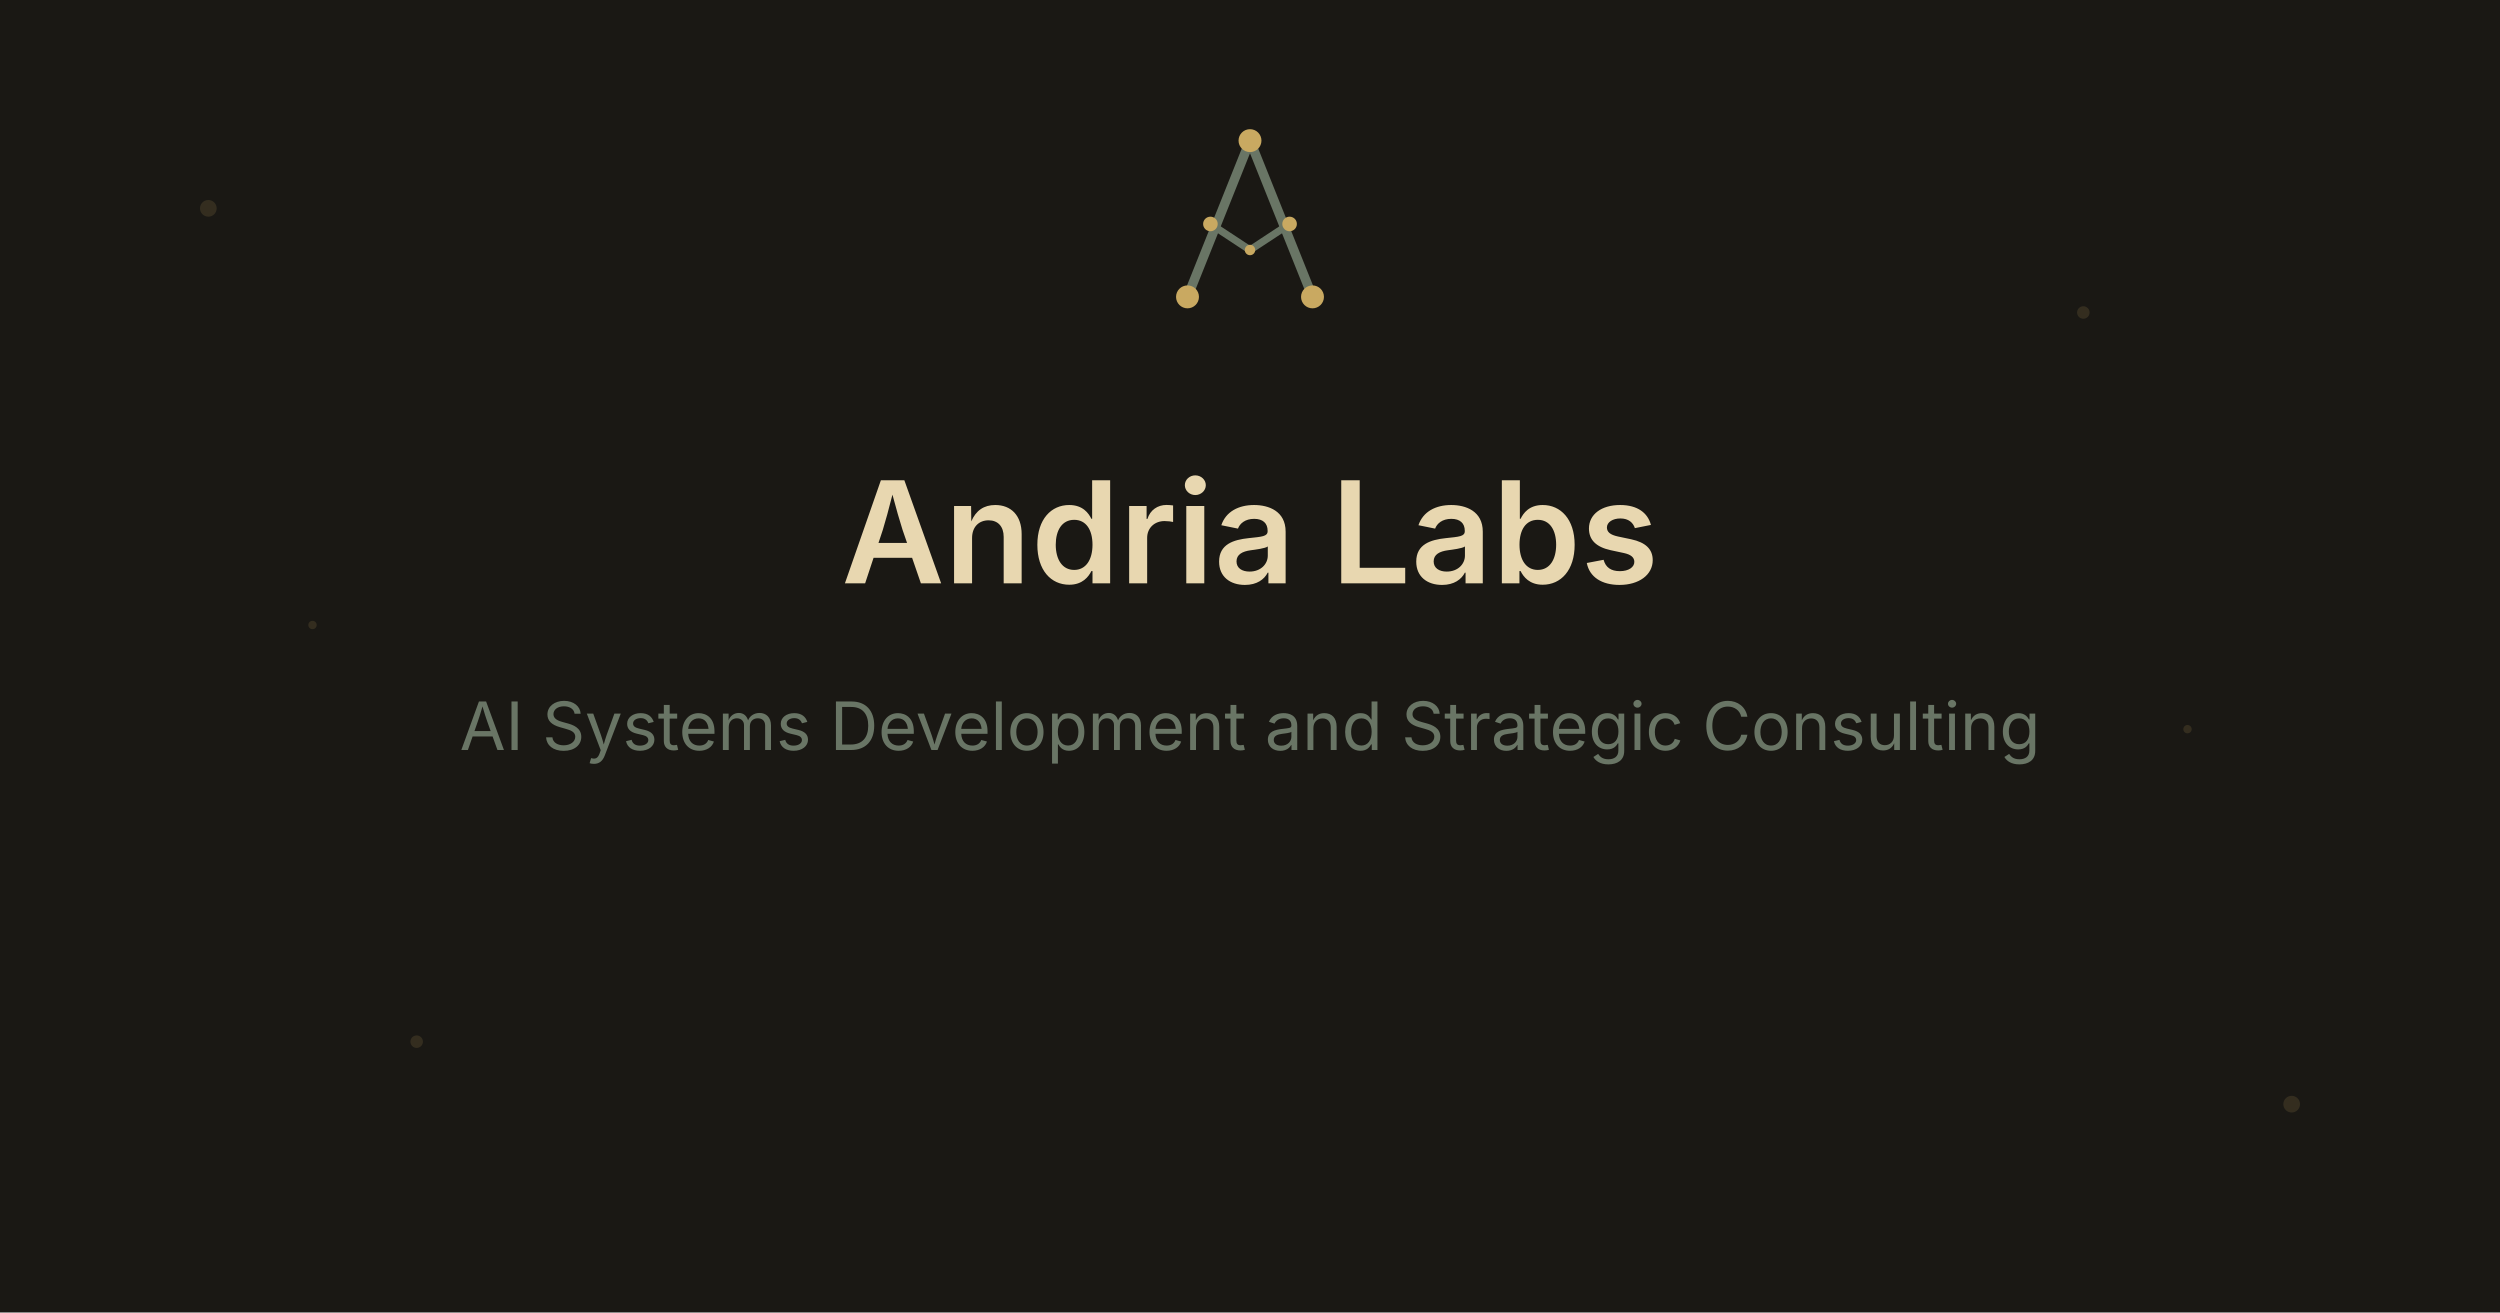
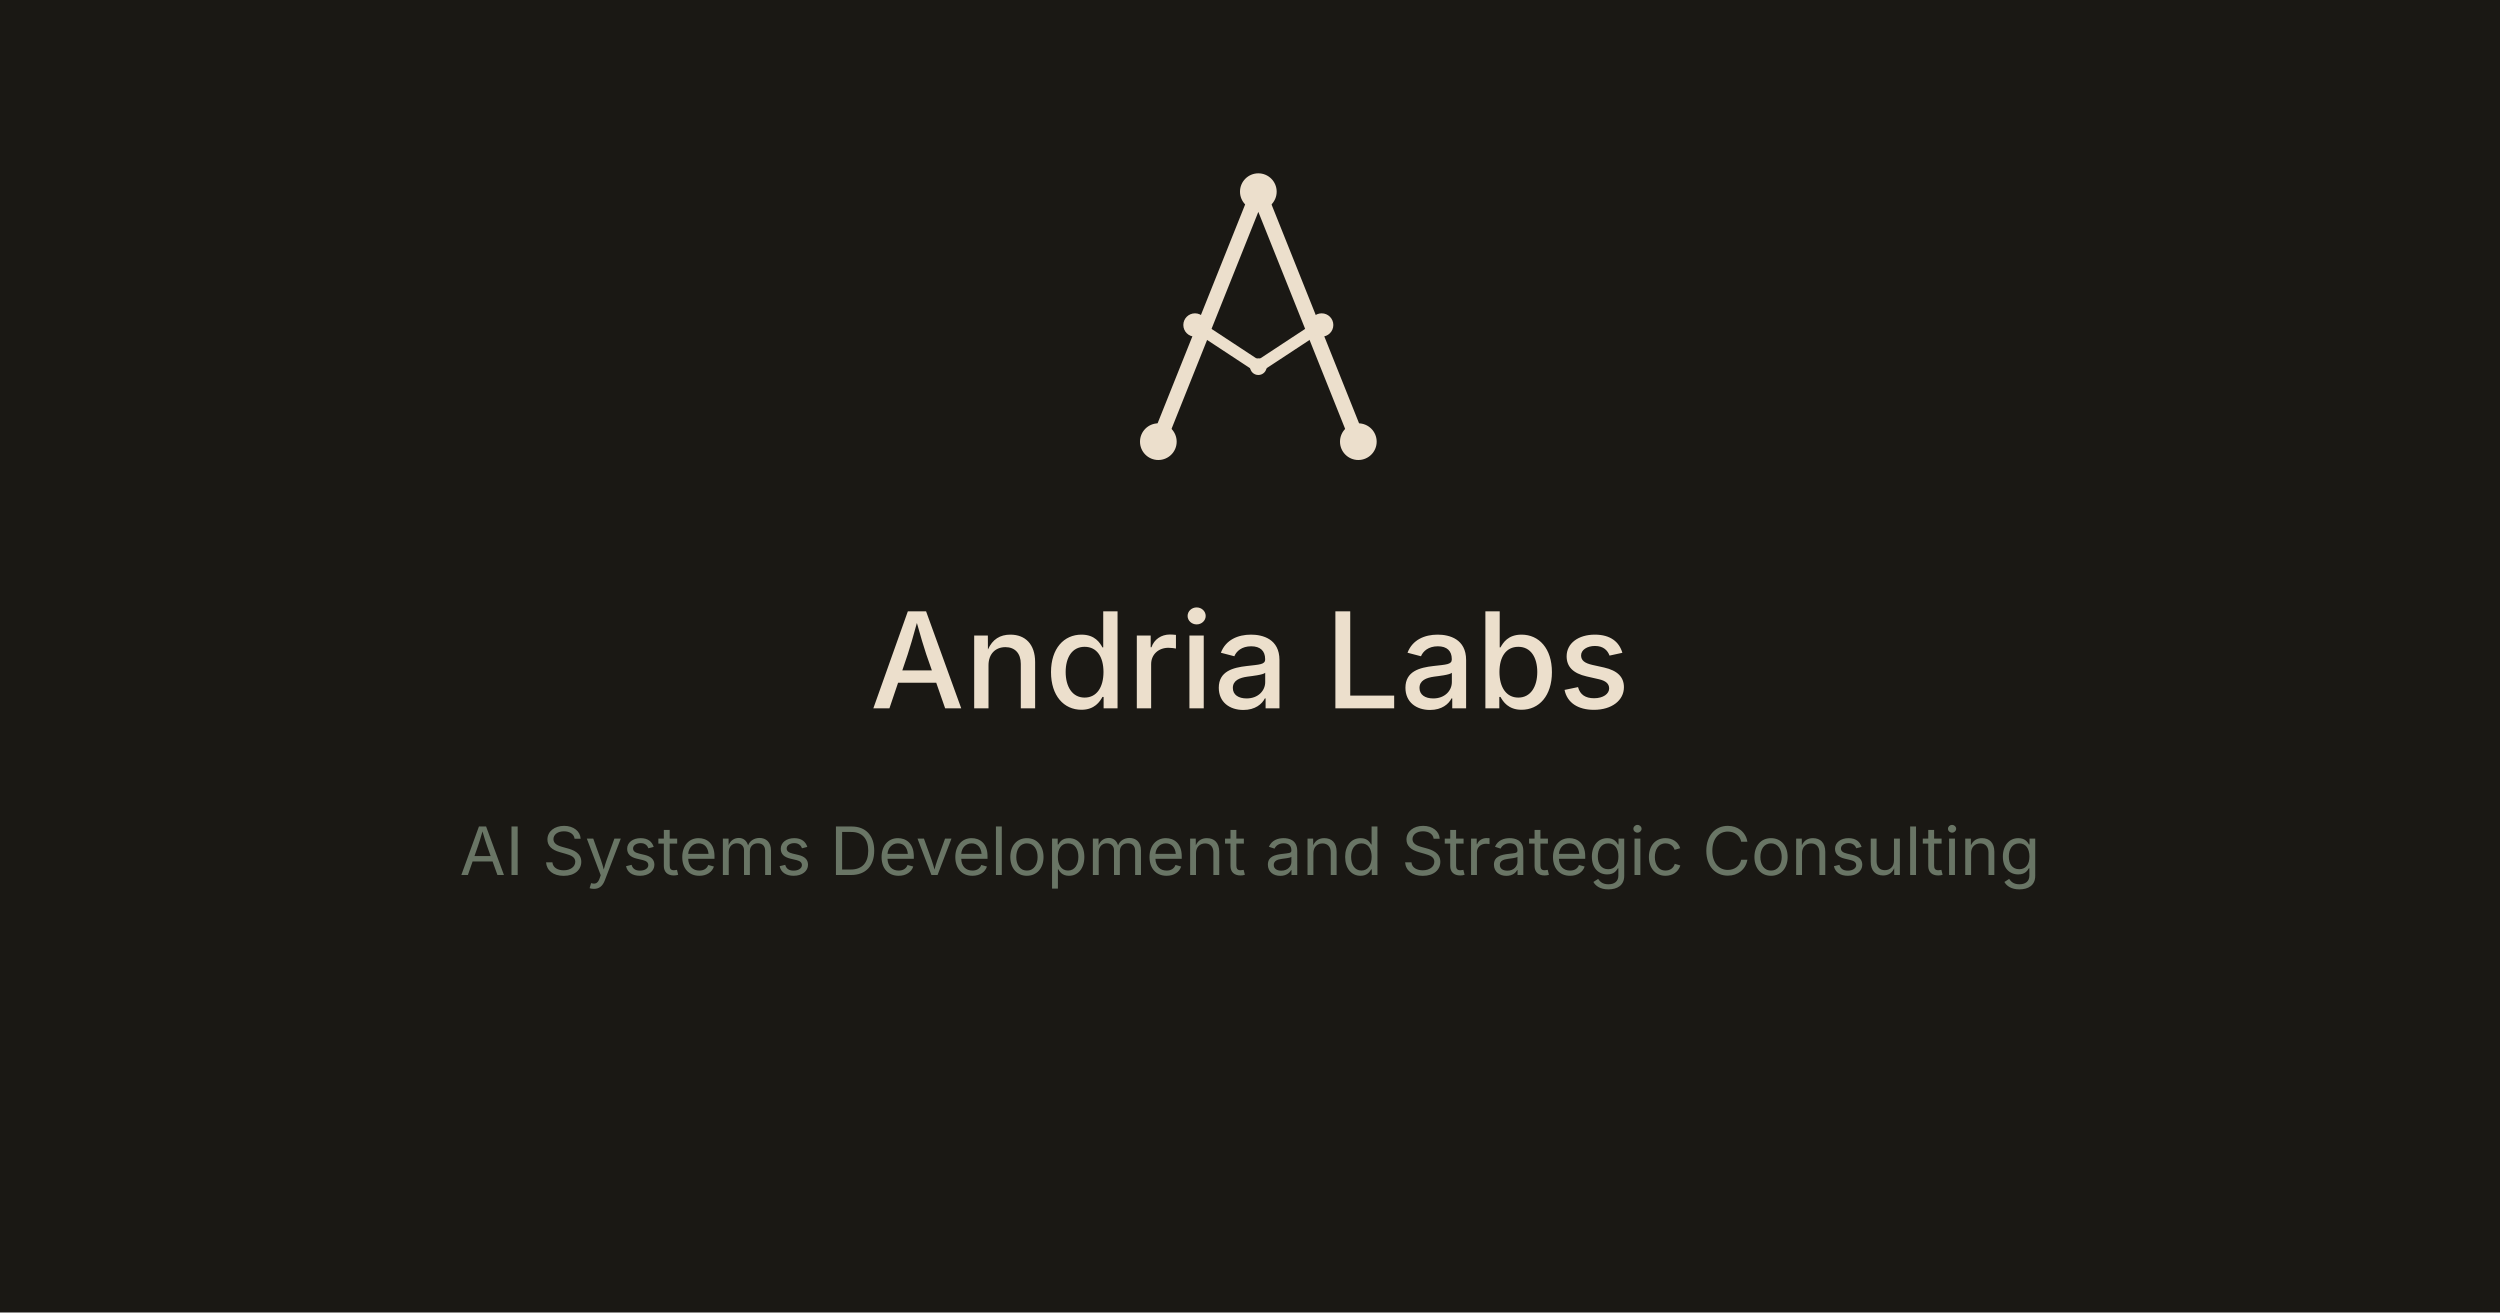
<svg xmlns="http://www.w3.org/2000/svg" width="1200" height="630" viewBox="0 0 1200 630">
  <rect width="1200" height="630" fill="#1A1814" />
-   <g transform="translate(560, 60) scale(0.5)">
-     <g stroke="#697565" stroke-linecap="round" stroke-width="9">
+   <g transform="translate(540, 80) scale(0.8)">
+     <g stroke="#ECDFCC" stroke-linecap="round" stroke-width="9" fill="none">
      <path d="M80 15 20 165M80 15l60 150" />
    </g>
-     <g stroke="#697565" stroke-linecap="round" stroke-width="7">
+     <g stroke="#ECDFCC" stroke-linecap="round" stroke-width="7" fill="none">
      <path d="m80 120-38-25M80 120l38-25" />
    </g>
-     <g fill="#C9A961">
+     <g fill="#ECDFCC">
      <circle cx="80" cy="15" r="11" />
      <circle cx="20" cy="165" r="11" />
      <circle cx="140" cy="165" r="11" />
      <circle cx="42" cy="95" r="7" />
      <circle cx="118" cy="95" r="7" />
      <circle cx="80" cy="120" r="5" />
    </g>
  </g>
-   <text x="600" y="280" font-family="-apple-system, BlinkMacSystemFont, 'Segoe UI', sans-serif" font-size="68" font-weight="600" fill="#E8D7B0" text-anchor="middle">Andria Labs</text>
-   <text x="600" y="360" font-family="-apple-system, BlinkMacSystemFont, 'Segoe UI', sans-serif" font-size="32" font-weight="400" fill="#697565" text-anchor="middle">AI Systems Development and Strategic Consulting</text>
-   <g fill="#C9A961" opacity="0.15">
-     <circle cx="100" cy="100" r="4" />
-     <circle cx="1100" cy="530" r="4" />
-     <circle cx="200" cy="500" r="3" />
-     <circle cx="1000" cy="150" r="3" />
-     <circle cx="150" cy="300" r="2" />
-     <circle cx="1050" cy="350" r="2" />
-   </g>
+   <text x="600" y="340" font-family="-apple-system, BlinkMacSystemFont, 'Segoe UI', 'Inter', sans-serif" font-size="64" font-weight="500" fill="#ECDFCC" text-anchor="middle">Andria Labs</text>
+   <text x="600" y="420" font-family="-apple-system, BlinkMacSystemFont, 'Segoe UI', 'Inter', sans-serif" font-size="32" font-weight="400" fill="#697565" text-anchor="middle">AI Systems Development and Strategic Consulting</text>
</svg>
